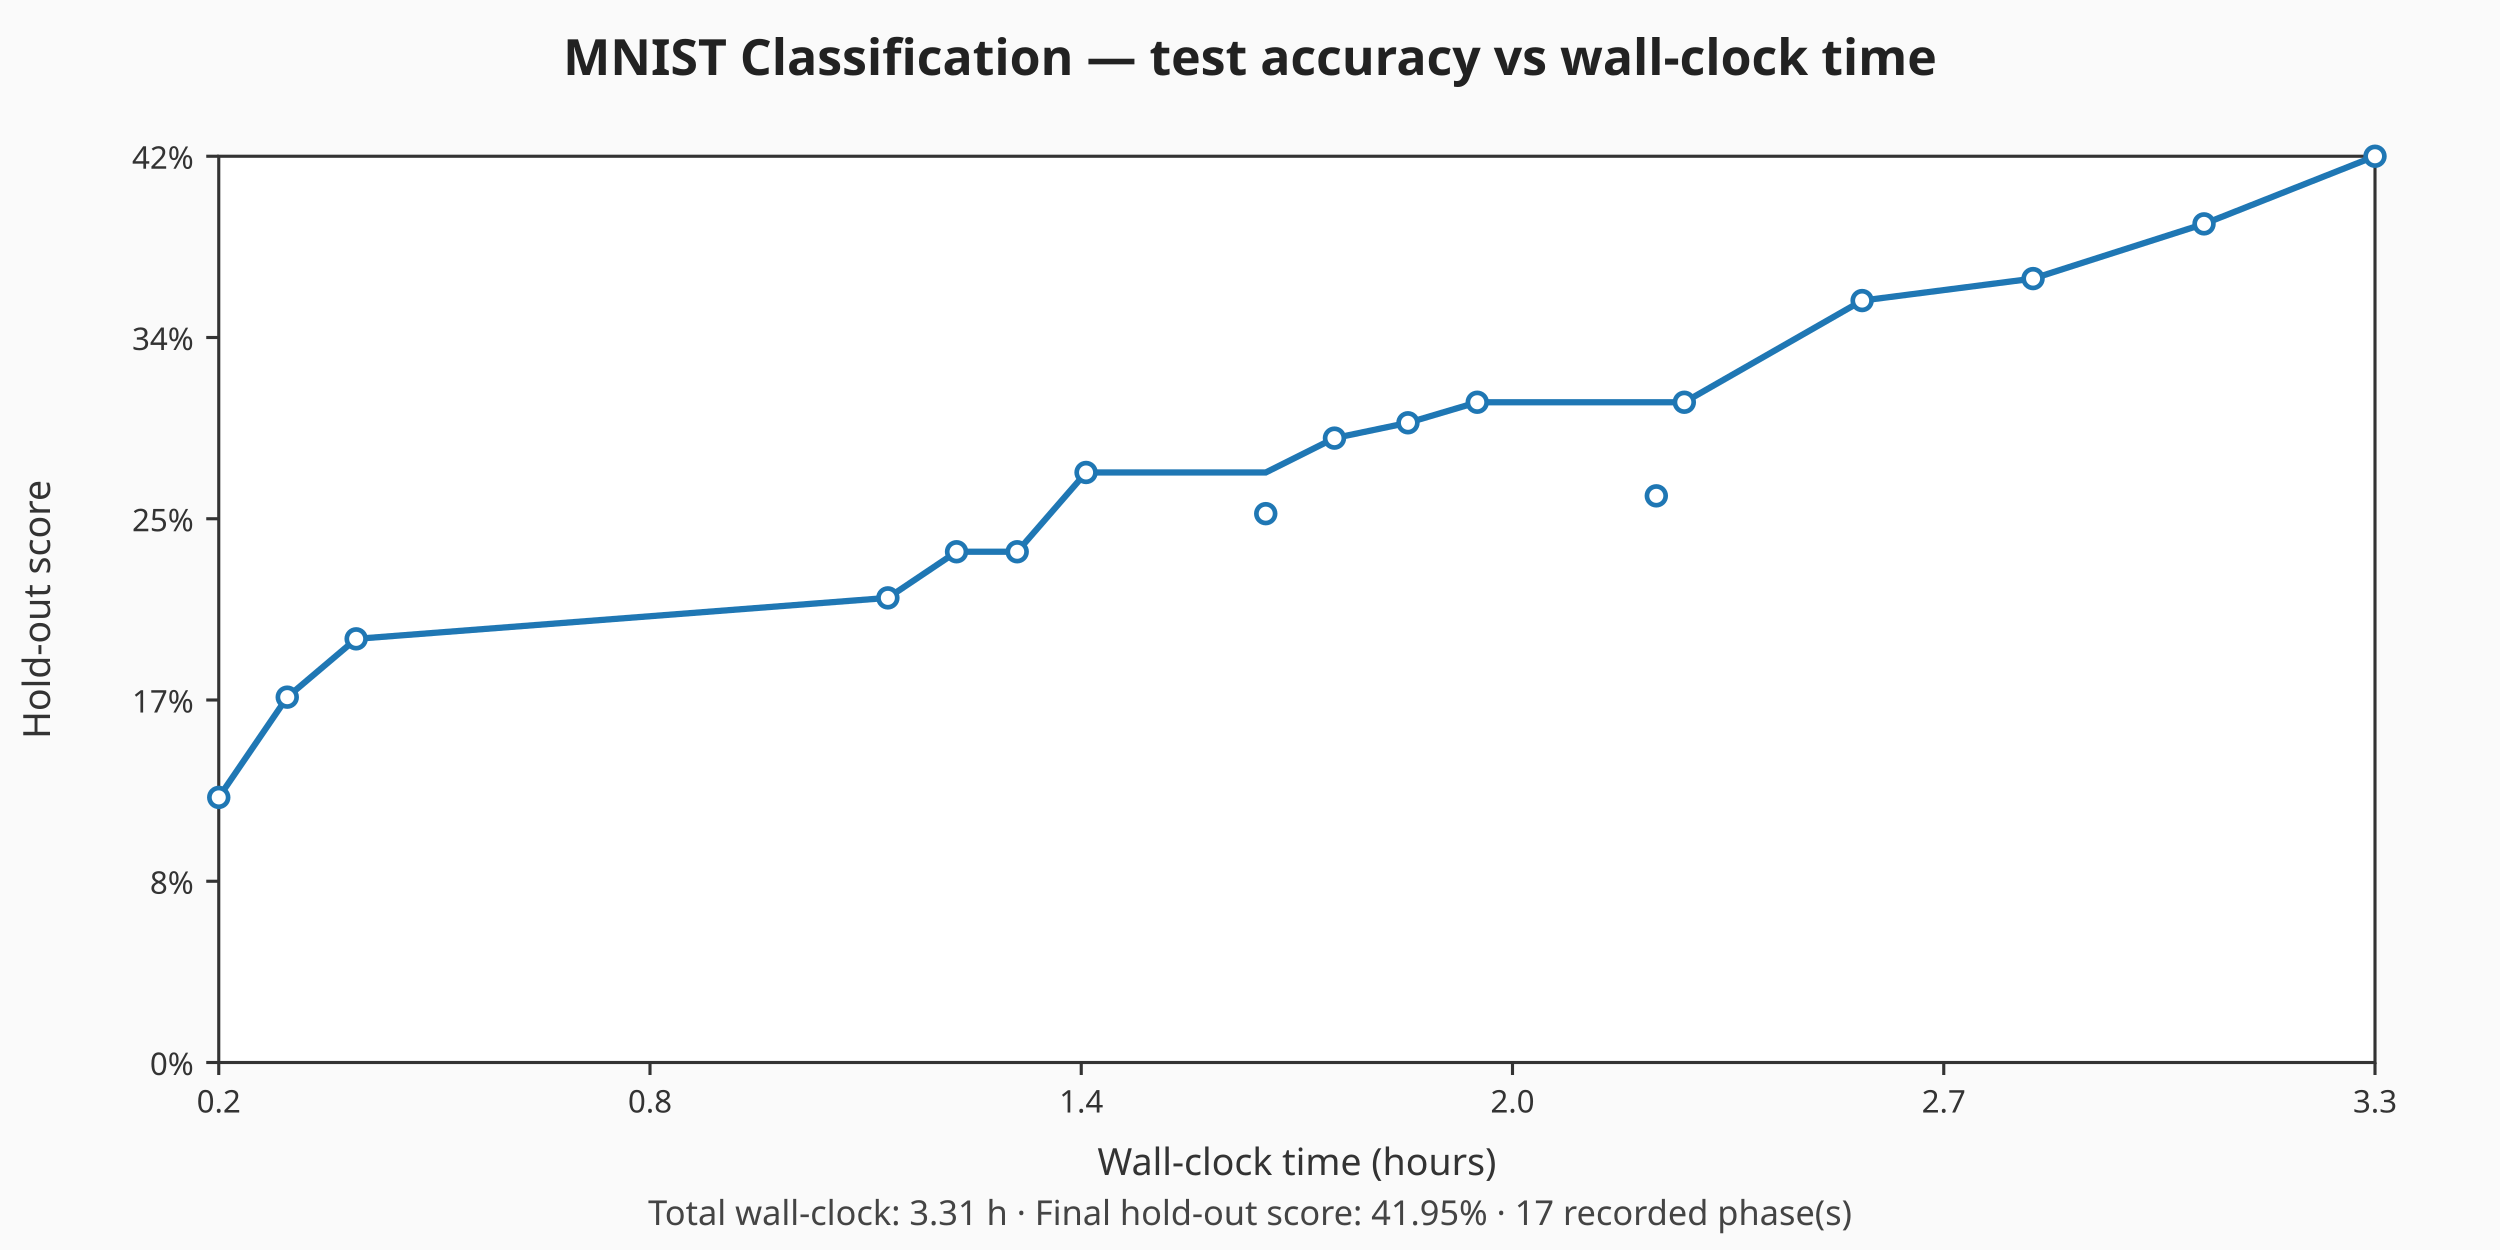
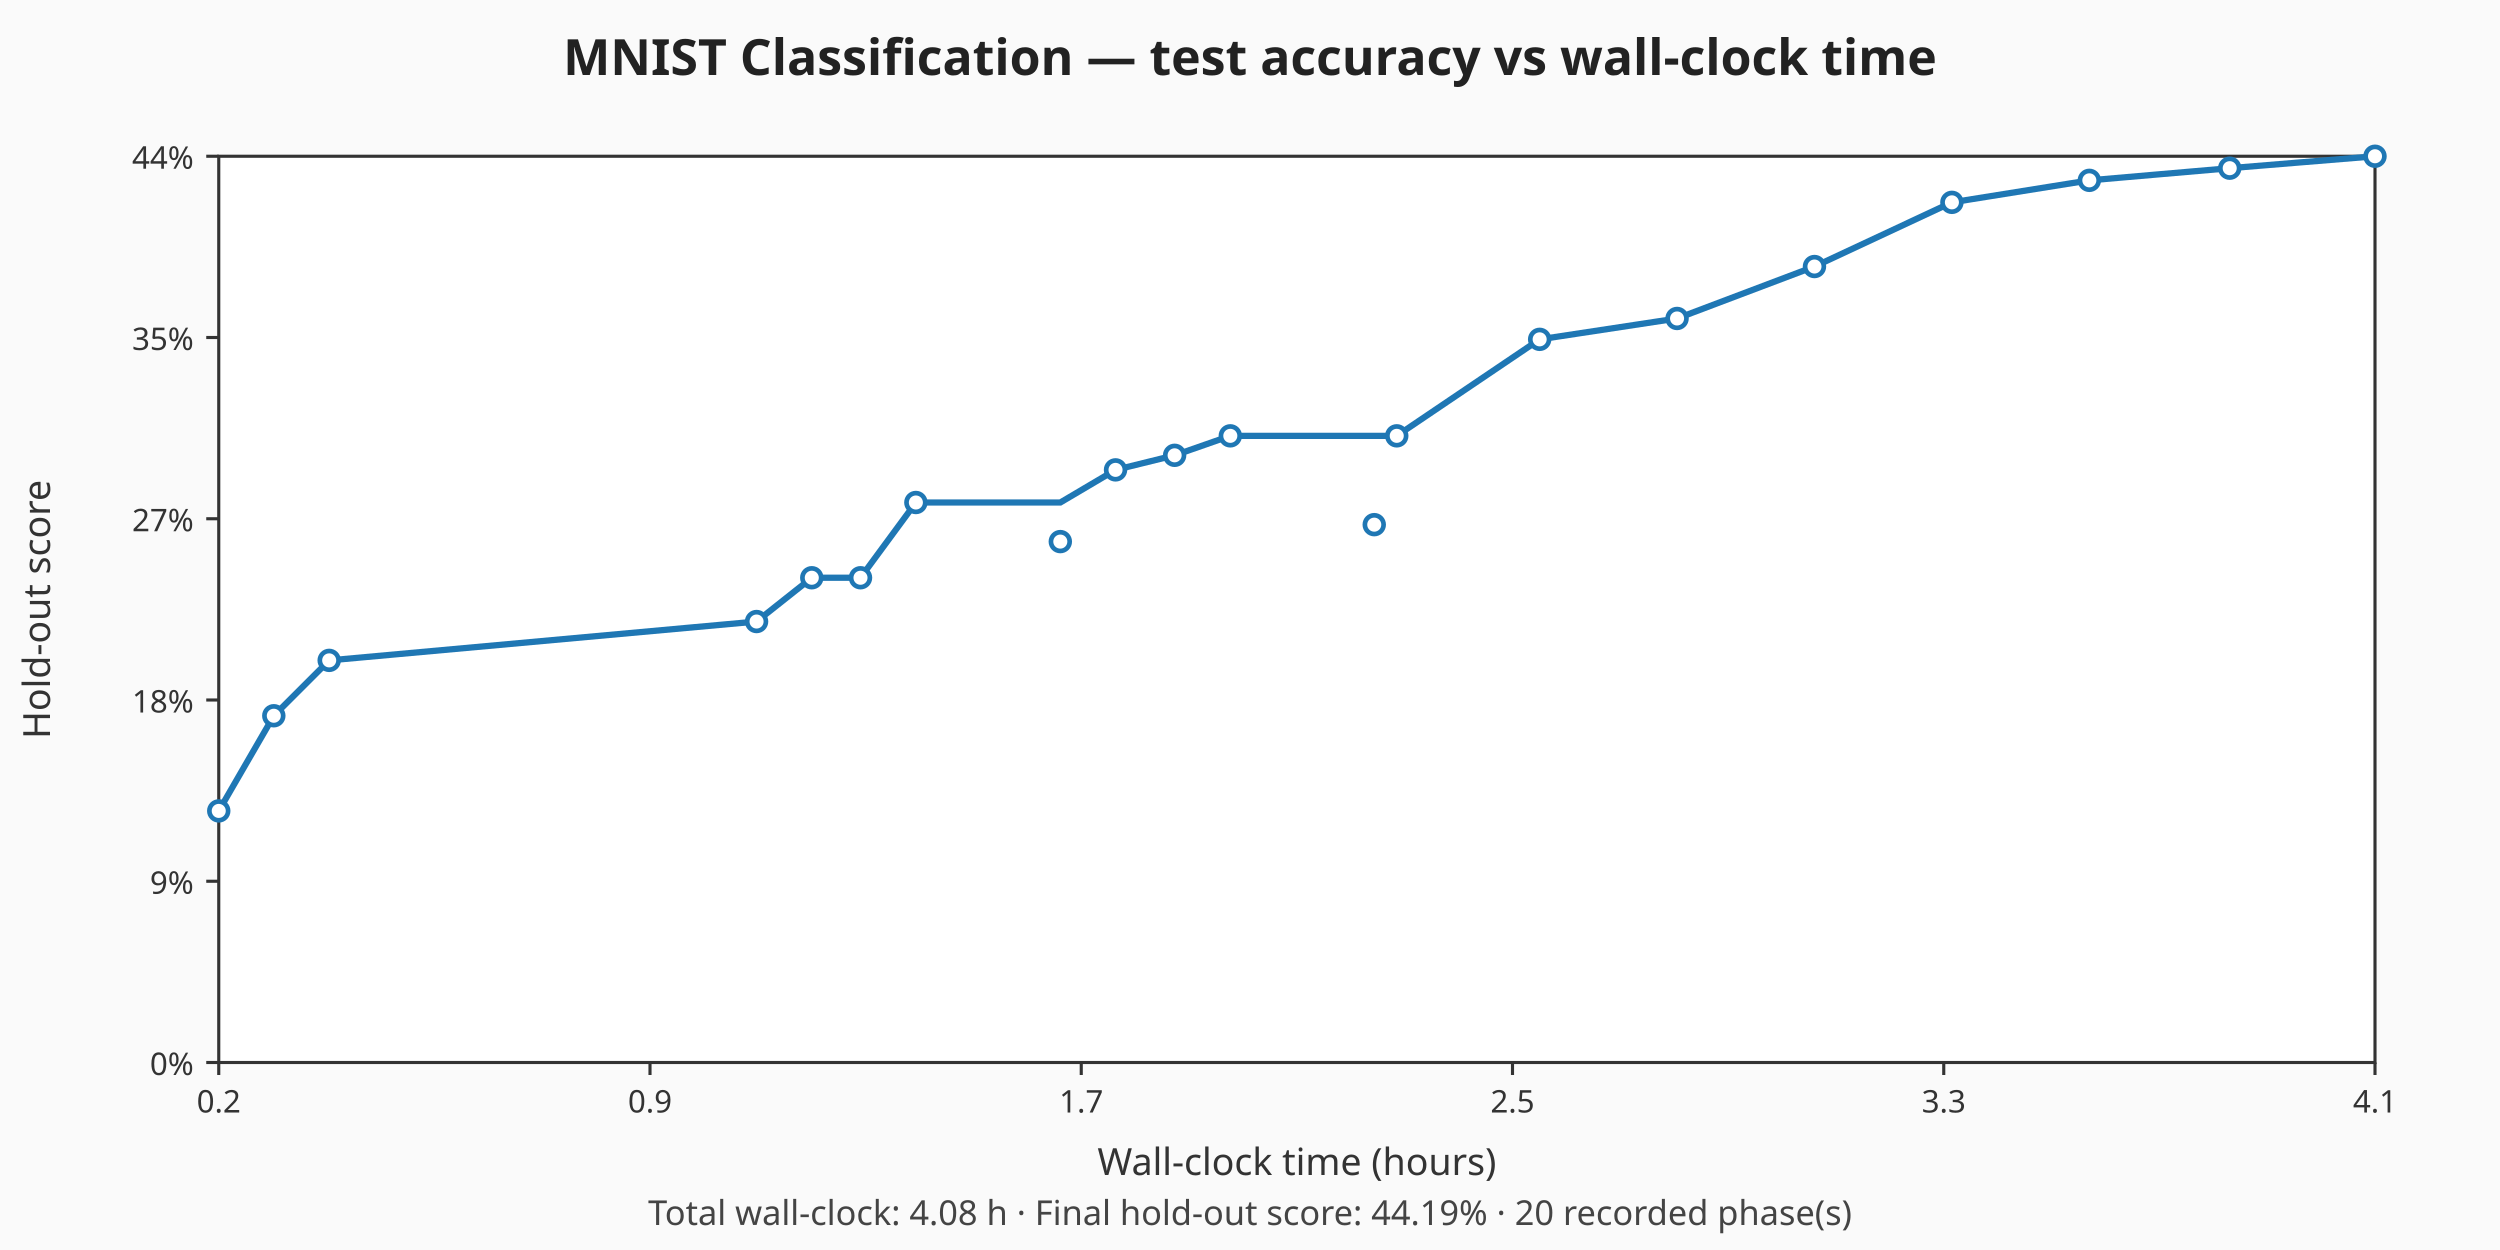
<svg xmlns="http://www.w3.org/2000/svg" viewBox="0 0 800 400" width="800" height="400" role="img" aria-label="MNIST Classification — test accuracy vs wall-clock time chart">
  <rect width="800" height="400" fill="#fafafa" />
  <text x="400" y="24" text-anchor="middle" font-family="sans-serif" font-size="16" font-weight="bold" fill="#222">MNIST Classification — test accuracy vs wall-clock time</text>
  <rect x="70" y="50" width="690" height="290" fill="#ffffff" stroke="#333333" stroke-width="1" />
  <text x="415" y="376" text-anchor="middle" font-family="sans-serif" font-size="12" fill="#333">Wall-clock time (hours)</text>
  <line x1="70.00" y1="340" x2="70.00" y2="344" stroke="#333" />
  <text x="70.00" y="356" text-anchor="middle" font-family="sans-serif" font-size="10" fill="#333">0.2</text>
  <line x1="208.00" y1="340" x2="208.00" y2="344" stroke="#333" />
-   <text x="208.00" y="356" text-anchor="middle" font-family="sans-serif" font-size="10" fill="#333">0.8</text>
+   <text x="208.00" y="356" text-anchor="middle" font-family="sans-serif" font-size="10" fill="#333">0.9</text>
  <line x1="346.00" y1="340" x2="346.00" y2="344" stroke="#333" />
-   <text x="346.00" y="356" text-anchor="middle" font-family="sans-serif" font-size="10" fill="#333">1.4</text>
+   <text x="346.00" y="356" text-anchor="middle" font-family="sans-serif" font-size="10" fill="#333">1.7</text>
  <line x1="484.00" y1="340" x2="484.00" y2="344" stroke="#333" />
-   <text x="484.00" y="356" text-anchor="middle" font-family="sans-serif" font-size="10" fill="#333">2.0</text>
+   <text x="484.00" y="356" text-anchor="middle" font-family="sans-serif" font-size="10" fill="#333">2.5</text>
  <line x1="622.00" y1="340" x2="622.00" y2="344" stroke="#333" />
-   <text x="622.00" y="356" text-anchor="middle" font-family="sans-serif" font-size="10" fill="#333">2.7</text>
+   <text x="622.00" y="356" text-anchor="middle" font-family="sans-serif" font-size="10" fill="#333">3.3</text>
  <line x1="760.00" y1="340" x2="760.00" y2="344" stroke="#333" />
-   <text x="760.00" y="356" text-anchor="middle" font-family="sans-serif" font-size="10" fill="#333">3.3</text>
+   <text x="760.00" y="356" text-anchor="middle" font-family="sans-serif" font-size="10" fill="#333">4.1</text>
  <text x="16" y="195" text-anchor="middle" font-family="sans-serif" font-size="12" fill="#333" transform="rotate(-90 16 195)">Hold-out score</text>
  <line x1="66" y1="340.00" x2="70" y2="340.00" stroke="#333" />
  <text x="62" y="344.00" text-anchor="end" font-family="sans-serif" font-size="10" fill="#333">0%</text>
  <line x1="66" y1="282.00" x2="70" y2="282.00" stroke="#333" />
-   <text x="62" y="286.00" text-anchor="end" font-family="sans-serif" font-size="10" fill="#333">8%</text>
+   <text x="62" y="286.00" text-anchor="end" font-family="sans-serif" font-size="10" fill="#333">9%</text>
  <line x1="66" y1="224.00" x2="70" y2="224.00" stroke="#333" />
-   <text x="62" y="228.00" text-anchor="end" font-family="sans-serif" font-size="10" fill="#333">17%</text>
+   <text x="62" y="228.00" text-anchor="end" font-family="sans-serif" font-size="10" fill="#333">18%</text>
  <line x1="66" y1="166.00" x2="70" y2="166.00" stroke="#333" />
-   <text x="62" y="170.00" text-anchor="end" font-family="sans-serif" font-size="10" fill="#333">25%</text>
+   <text x="62" y="170.00" text-anchor="end" font-family="sans-serif" font-size="10" fill="#333">27%</text>
  <line x1="66" y1="108.00" x2="70" y2="108.00" stroke="#333" />
-   <text x="62" y="112.00" text-anchor="end" font-family="sans-serif" font-size="10" fill="#333">34%</text>
+   <text x="62" y="112.00" text-anchor="end" font-family="sans-serif" font-size="10" fill="#333">35%</text>
  <line x1="66" y1="50.00" x2="70" y2="50.00" stroke="#333" />
-   <text x="62" y="54.00" text-anchor="end" font-family="sans-serif" font-size="10" fill="#333">42%</text>
-   <path d="M70.00,255.17 L91.92,223.09 L113.97,204.43 L284.12,191.32 L306.10,176.56 L325.50,176.56 L347.54,151.19 L405.04,151.19 L427.03,140.20 L450.55,135.29 L472.72,128.72 L530.02,128.72 L538.98,128.72 L595.88,96.18 L650.58,89.15 L705.29,71.64 L760.00,50.00" fill="none" stroke="#1f77b4" stroke-width="2" />
-   <circle cx="70.00" cy="255.17" r="3" fill="#ffffff" stroke="#1f77b4" stroke-width="1.5" />
-   <circle cx="91.92" cy="223.09" r="3" fill="#ffffff" stroke="#1f77b4" stroke-width="1.5" />
-   <circle cx="113.97" cy="204.43" r="3" fill="#ffffff" stroke="#1f77b4" stroke-width="1.5" />
-   <circle cx="284.12" cy="191.32" r="3" fill="#ffffff" stroke="#1f77b4" stroke-width="1.5" />
-   <circle cx="306.10" cy="176.56" r="3" fill="#ffffff" stroke="#1f77b4" stroke-width="1.5" />
-   <circle cx="325.50" cy="176.56" r="3" fill="#ffffff" stroke="#1f77b4" stroke-width="1.5" />
-   <circle cx="347.54" cy="151.19" r="3" fill="#ffffff" stroke="#1f77b4" stroke-width="1.5" />
-   <circle cx="405.04" cy="164.37" r="3" fill="#ffffff" stroke="#1f77b4" stroke-width="1.5" />
-   <circle cx="427.03" cy="140.20" r="3" fill="#ffffff" stroke="#1f77b4" stroke-width="1.5" />
-   <circle cx="450.55" cy="135.29" r="3" fill="#ffffff" stroke="#1f77b4" stroke-width="1.5" />
-   <circle cx="472.72" cy="128.72" r="3" fill="#ffffff" stroke="#1f77b4" stroke-width="1.5" />
-   <circle cx="530.02" cy="158.67" r="3" fill="#ffffff" stroke="#1f77b4" stroke-width="1.5" />
-   <circle cx="538.98" cy="128.72" r="3" fill="#ffffff" stroke="#1f77b4" stroke-width="1.5" />
-   <circle cx="595.88" cy="96.18" r="3" fill="#ffffff" stroke="#1f77b4" stroke-width="1.5" />
-   <circle cx="650.58" cy="89.15" r="3" fill="#ffffff" stroke="#1f77b4" stroke-width="1.5" />
-   <circle cx="705.29" cy="71.64" r="3" fill="#ffffff" stroke="#1f77b4" stroke-width="1.5" />
+   <text x="62" y="54.00" text-anchor="end" font-family="sans-serif" font-size="10" fill="#333">44%</text>
+   <path d="M70.00,259.49 L87.62,229.04 L105.34,211.32 L242.10,198.89 L259.77,184.88 L275.36,184.88 L293.08,160.80 L339.30,160.80 L356.97,150.36 L375.88,145.70 L393.70,139.47 L439.76,139.47 L446.96,139.47 L492.69,108.59 L536.66,101.91 L580.63,85.29 L624.61,64.75 L668.59,57.71 L713.51,53.82 L760.00,50.00" fill="none" stroke="#1f77b4" stroke-width="2" />
+   <circle cx="70.00" cy="259.49" r="3" fill="#ffffff" stroke="#1f77b4" stroke-width="1.5" />
+   <circle cx="87.62" cy="229.04" r="3" fill="#ffffff" stroke="#1f77b4" stroke-width="1.5" />
+   <circle cx="105.34" cy="211.32" r="3" fill="#ffffff" stroke="#1f77b4" stroke-width="1.5" />
+   <circle cx="242.10" cy="198.89" r="3" fill="#ffffff" stroke="#1f77b4" stroke-width="1.5" />
+   <circle cx="259.77" cy="184.88" r="3" fill="#ffffff" stroke="#1f77b4" stroke-width="1.5" />
+   <circle cx="275.36" cy="184.88" r="3" fill="#ffffff" stroke="#1f77b4" stroke-width="1.5" />
+   <circle cx="293.08" cy="160.80" r="3" fill="#ffffff" stroke="#1f77b4" stroke-width="1.5" />
+   <circle cx="339.30" cy="173.31" r="3" fill="#ffffff" stroke="#1f77b4" stroke-width="1.5" />
+   <circle cx="356.97" cy="150.36" r="3" fill="#ffffff" stroke="#1f77b4" stroke-width="1.5" />
+   <circle cx="375.88" cy="145.70" r="3" fill="#ffffff" stroke="#1f77b4" stroke-width="1.5" />
+   <circle cx="393.70" cy="139.47" r="3" fill="#ffffff" stroke="#1f77b4" stroke-width="1.5" />
+   <circle cx="439.76" cy="167.89" r="3" fill="#ffffff" stroke="#1f77b4" stroke-width="1.5" />
+   <circle cx="446.96" cy="139.47" r="3" fill="#ffffff" stroke="#1f77b4" stroke-width="1.5" />
+   <circle cx="492.69" cy="108.59" r="3" fill="#ffffff" stroke="#1f77b4" stroke-width="1.5" />
+   <circle cx="536.66" cy="101.91" r="3" fill="#ffffff" stroke="#1f77b4" stroke-width="1.5" />
+   <circle cx="580.63" cy="85.29" r="3" fill="#ffffff" stroke="#1f77b4" stroke-width="1.5" />
+   <circle cx="624.61" cy="64.75" r="3" fill="#ffffff" stroke="#1f77b4" stroke-width="1.5" />
+   <circle cx="668.59" cy="57.71" r="3" fill="#ffffff" stroke="#1f77b4" stroke-width="1.5" />
+   <circle cx="713.51" cy="53.82" r="3" fill="#ffffff" stroke="#1f77b4" stroke-width="1.5" />
  <circle cx="760.00" cy="50.00" r="3" fill="#ffffff" stroke="#1f77b4" stroke-width="1.5" />
-   <text x="400" y="392" text-anchor="middle" font-family="sans-serif" font-size="11" fill="#444">Total wall-clock: 3.31 h · Final hold-out score: 41.95% · 17 recorded phase(s)</text>
+   <text x="400" y="392" text-anchor="middle" font-family="sans-serif" font-size="11" fill="#444">Total wall-clock: 4.08 h · Final hold-out score: 44.19% · 20 recorded phase(s)</text>
</svg>
